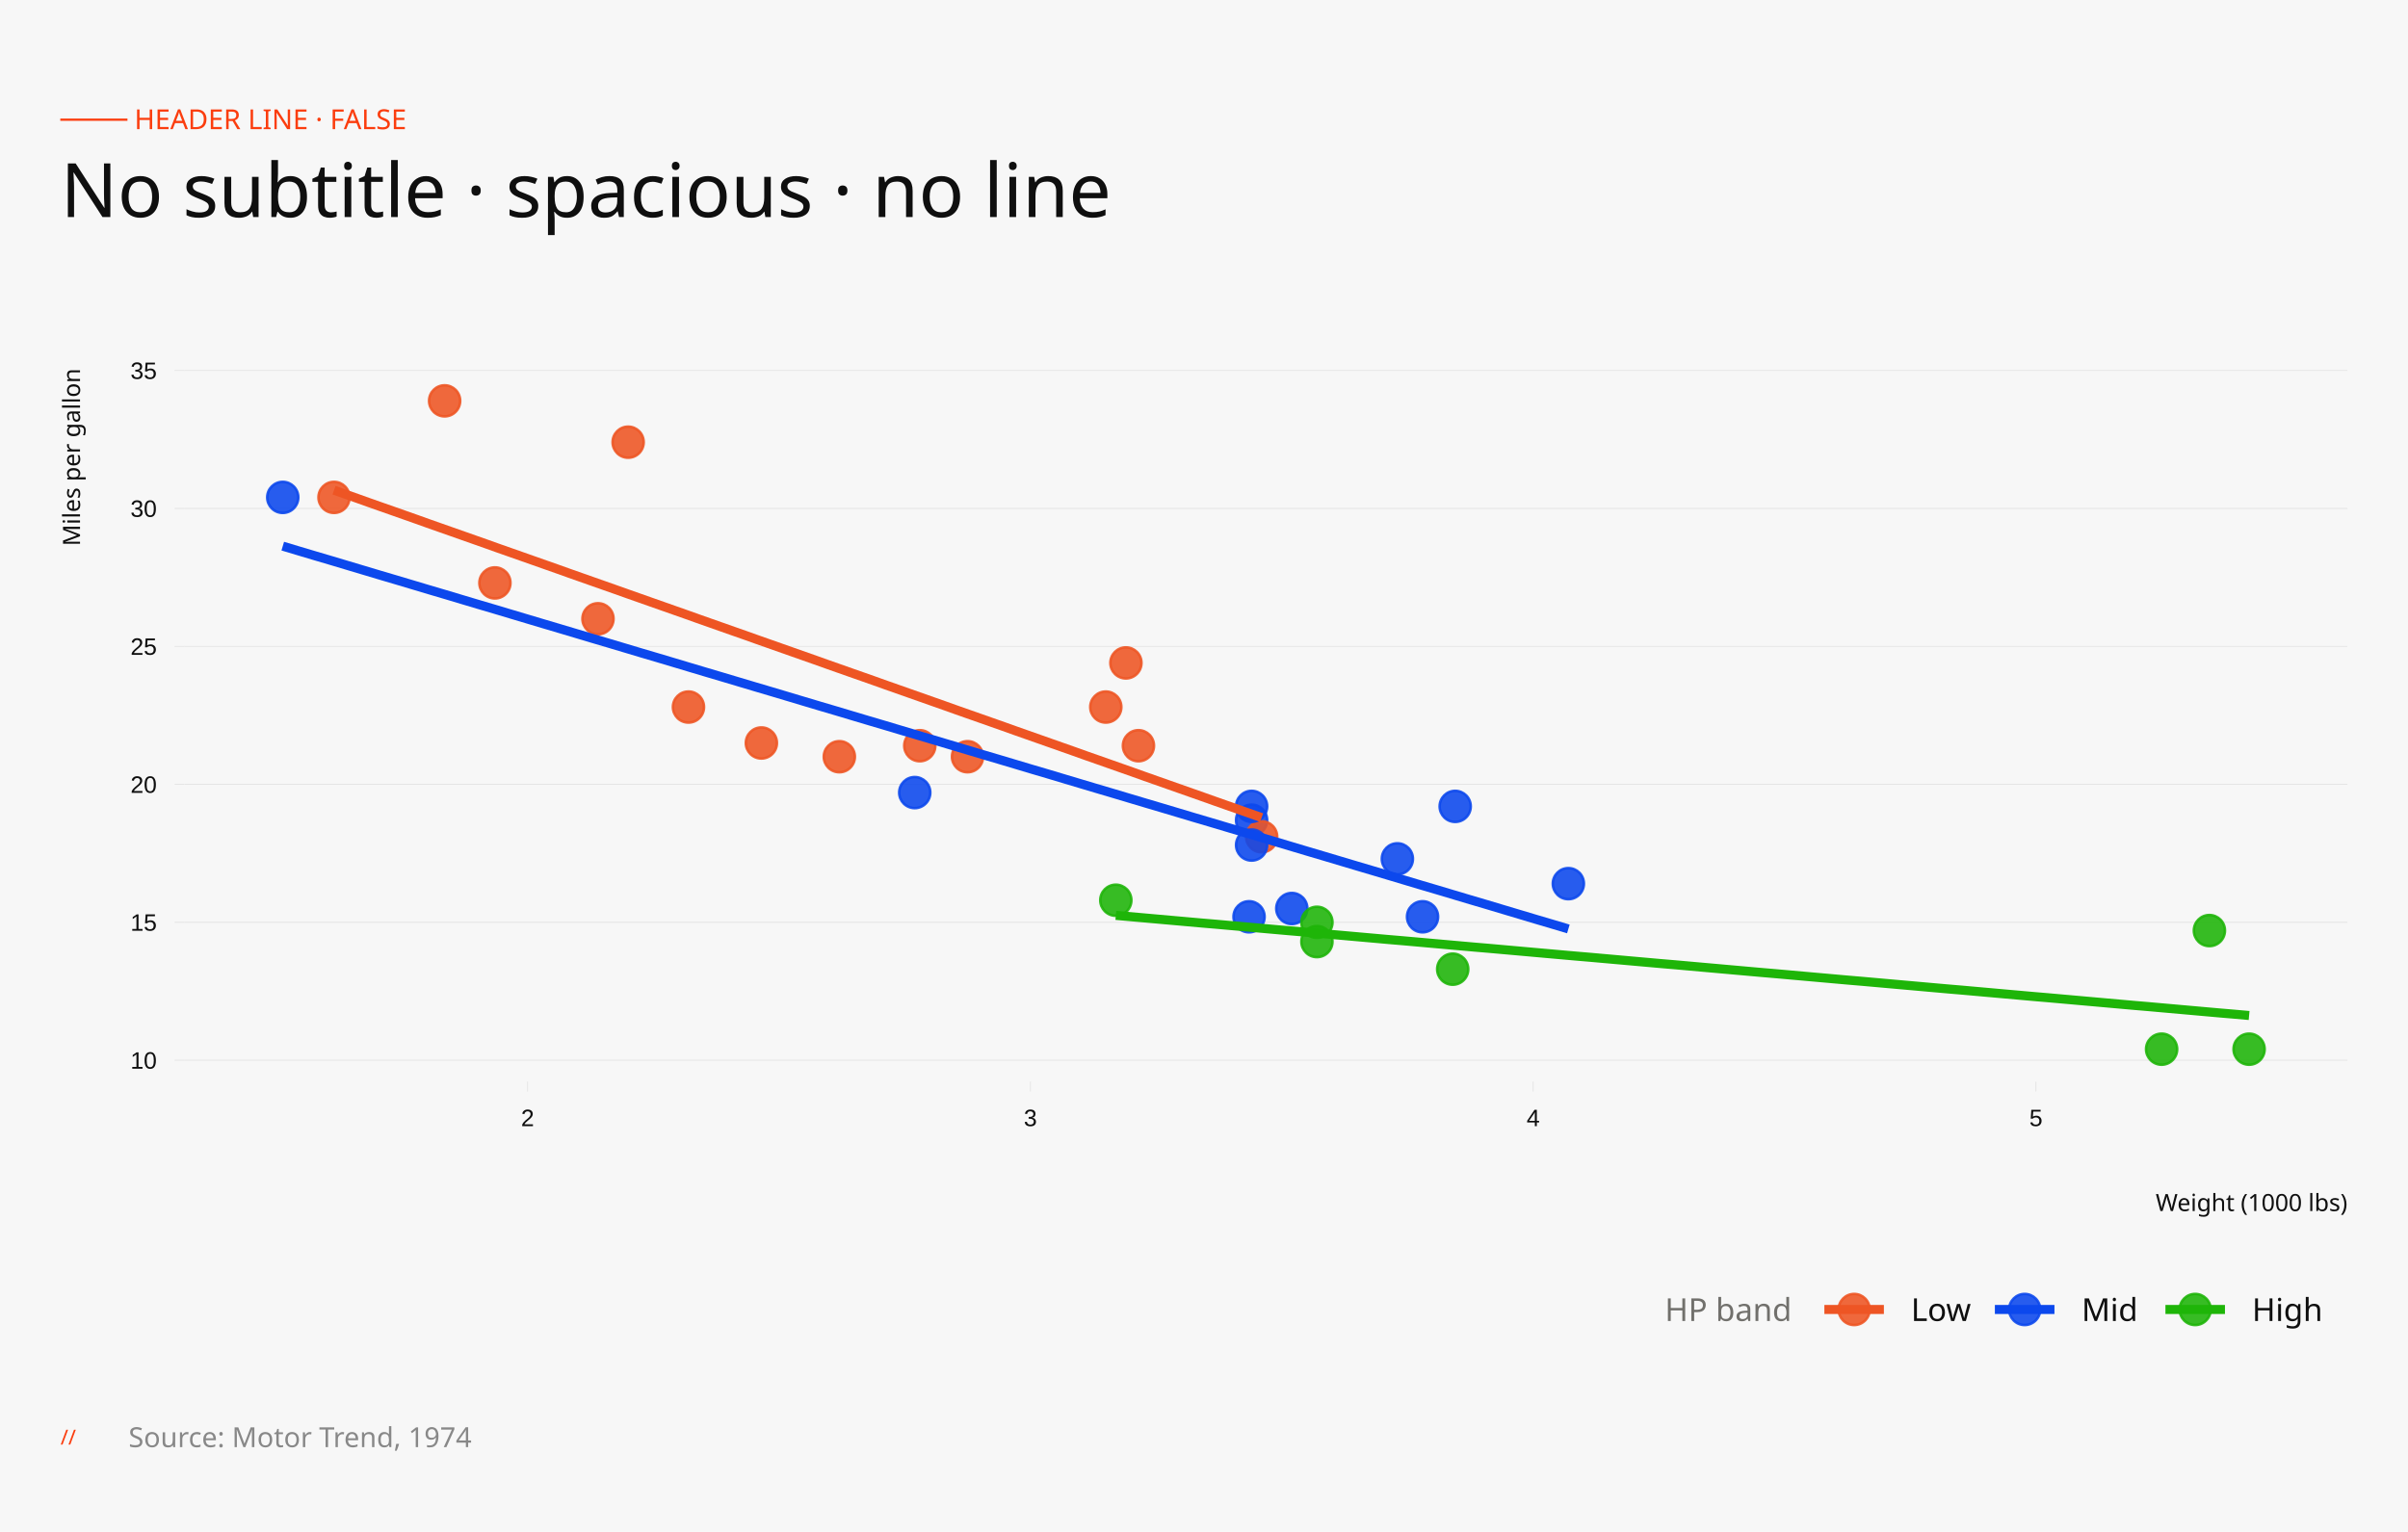
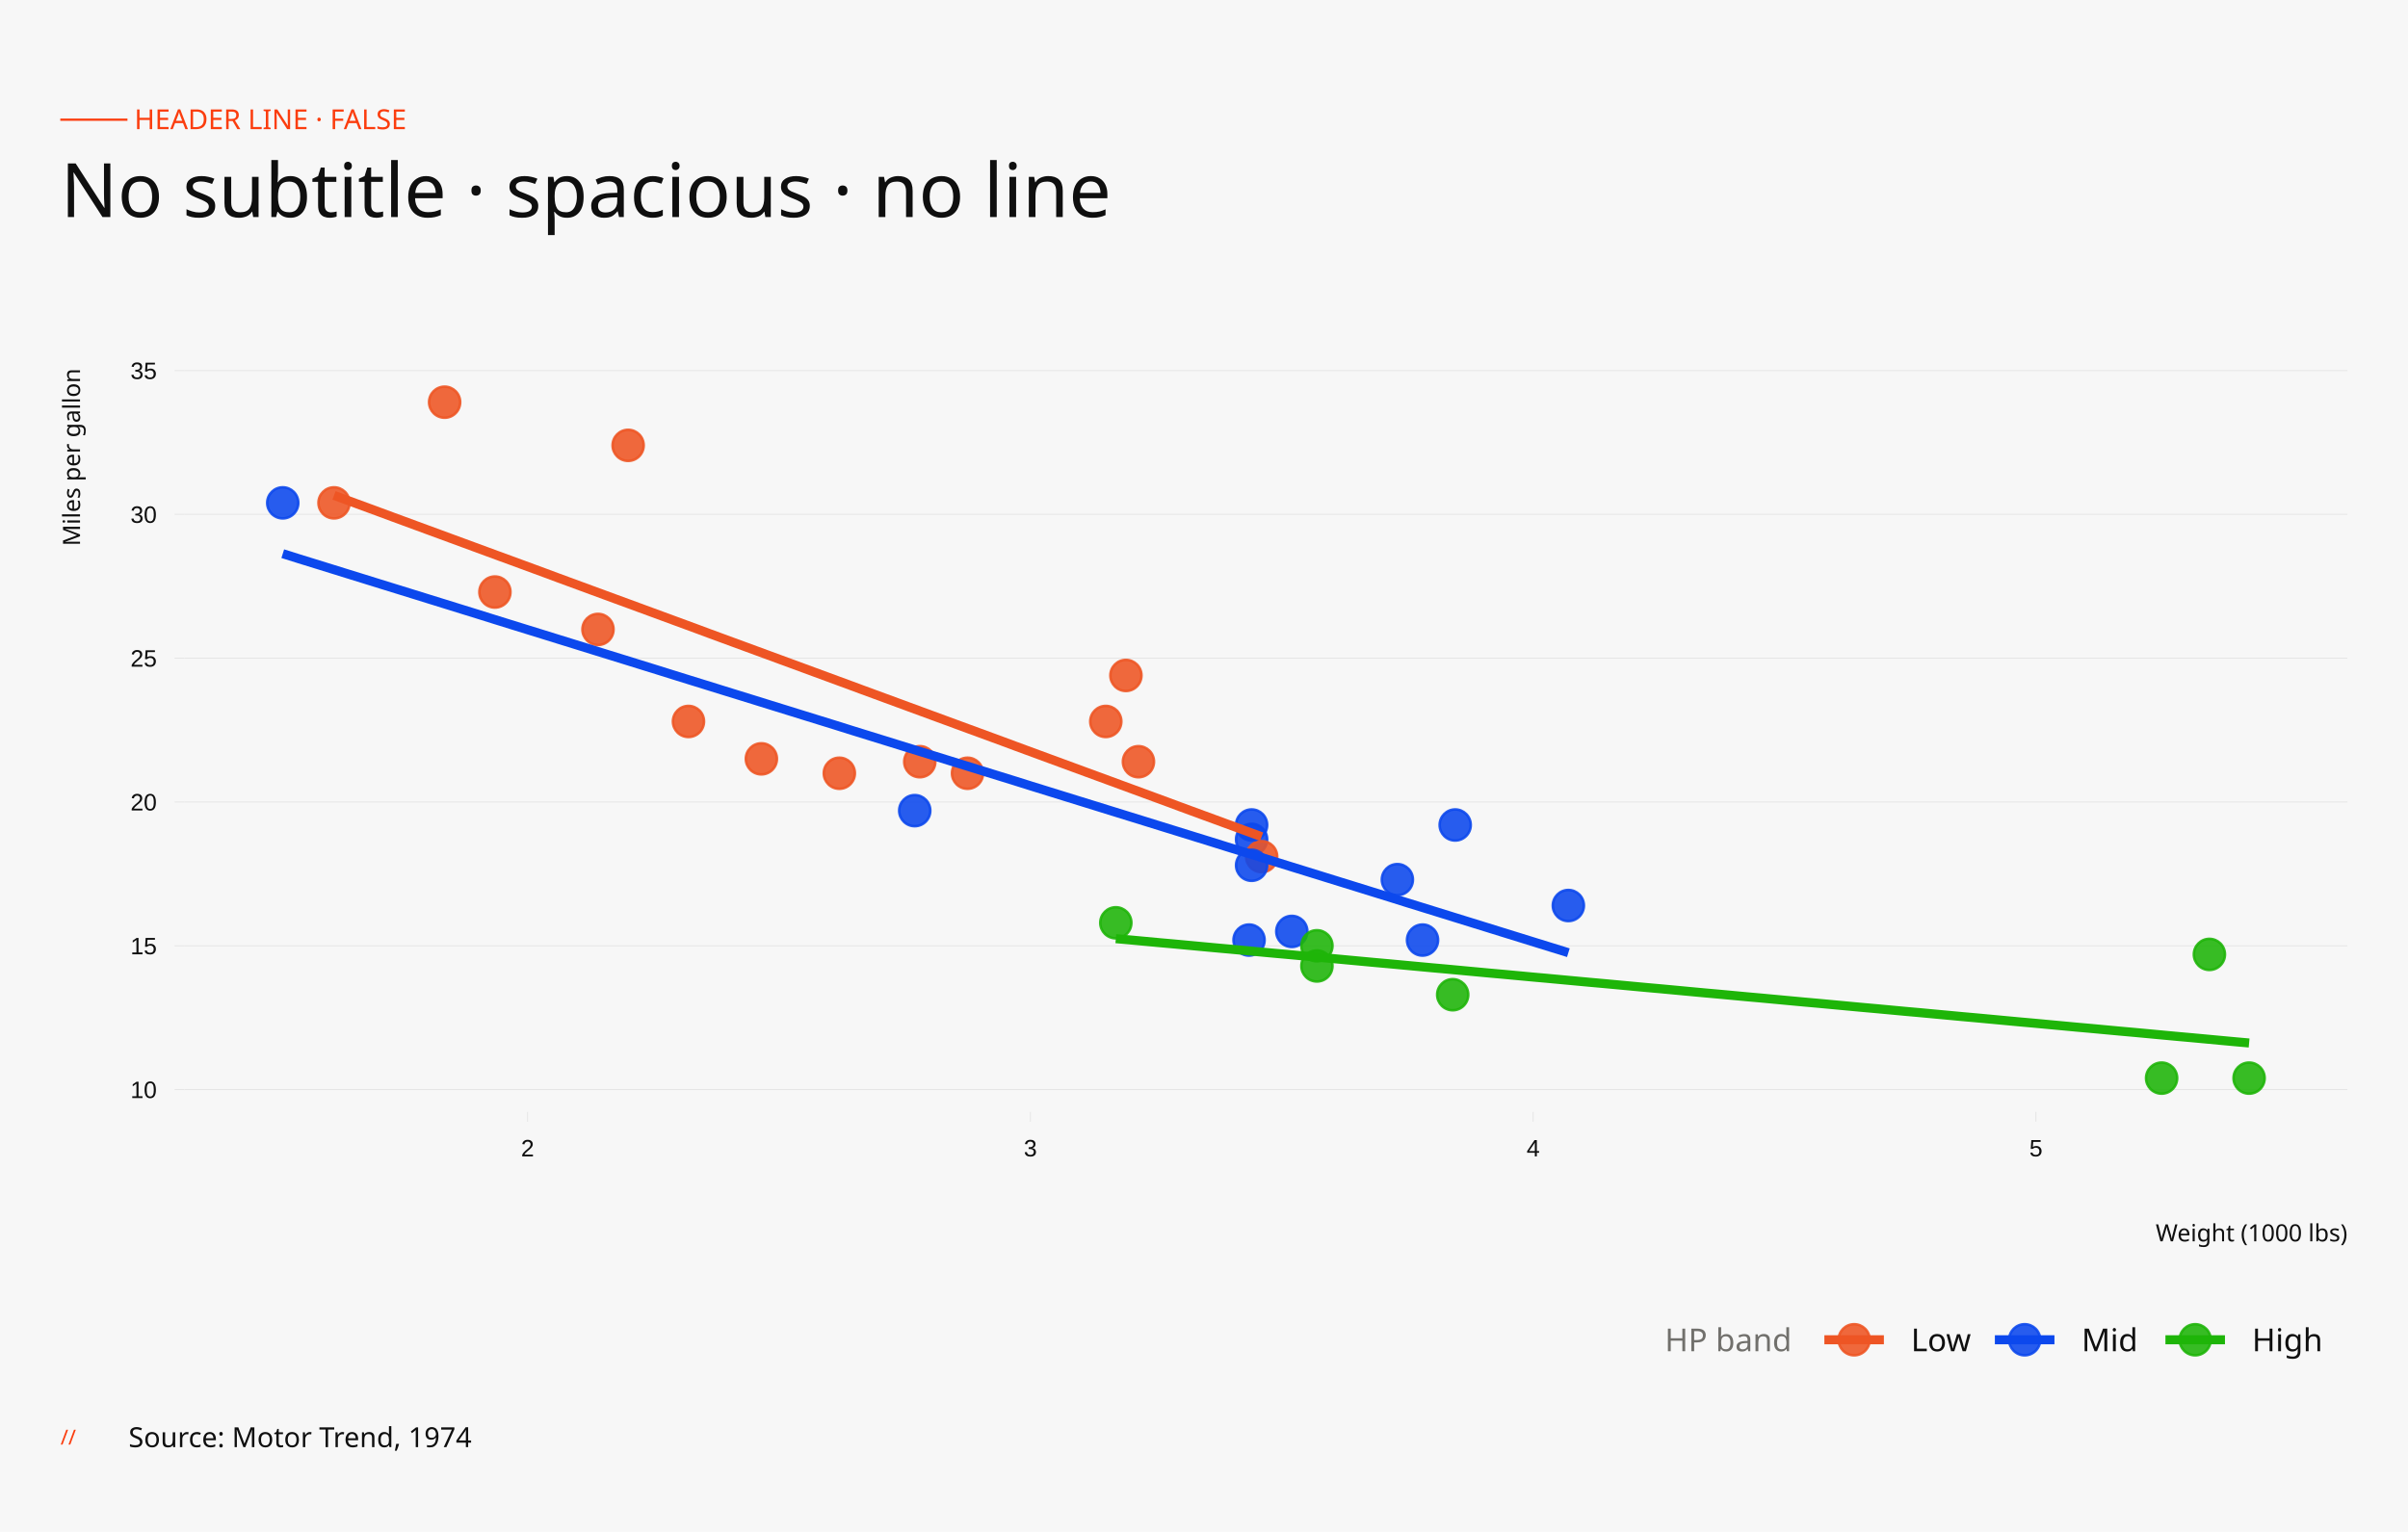
<svg xmlns="http://www.w3.org/2000/svg" width="396.00pt" height="252.00pt" viewBox="0 0 396.00 252.00">
  <g class="svglite">
    <defs>
      <style type="text/css">
    .svglite line, .svglite polyline, .svglite polygon, .svglite path, .svglite rect, .svglite circle {
      fill: none;
      stroke: #000000;
      stroke-linecap: round;
      stroke-linejoin: round;
      stroke-miterlimit: 10.00;
    }
    .svglite text {
      white-space: pre;
    }
    .svglite g.glyphgroup path {
      fill: inherit;
      stroke: none;
    }
  </style>
    </defs>
    <rect width="100%" height="100%" style="stroke: none; fill: none;" />
    <defs>
      <clipPath id="cpMC4wMHwzOTYuMDB8MC4wMHwyNTIuMDA=">
        <rect x="0.00" y="0.00" width="396.00" height="252.00" />
      </clipPath>
    </defs>
    <g clip-path="url(#cpMC4wMHwzOTYuMDB8MC4wMHwyNTIuMDA=)">
      <rect x="0.00" y="0.00" width="396.00" height="252.00" style="stroke-width: 0.63; stroke: none; fill: #F7F7F7;" />
    </g>
    <defs>
-       <clipPath id="cpMzAuMzN8Mzg2LjA0fDYwLjYwfDE3Ny45Mw==">
-         <rect x="30.33" y="60.60" width="355.71" height="117.32" />
+       <clipPath id="cpMzAuMzN8Mzg2LjA0fDYwLjYwfDE4Mi45MQ==">
+         <rect x="30.33" y="60.60" width="355.71" height="122.30" />
      </clipPath>
    </defs>
-     <g clip-path="url(#cpMzAuMzN8Mzg2LjA0fDYwLjYwfDE3Ny45Mw==)">
-       <rect x="30.33" y="60.60" width="355.71" height="117.32" style="stroke-width: 0.63; stroke: none; fill: #F7F7F7;" />
-       <polyline points="30.33,174.41 386.04,174.41 " style="stroke-width: 0.15; stroke: #E4E4E4; stroke-linecap: butt;" />
-       <polyline points="30.33,151.72 386.04,151.72 " style="stroke-width: 0.15; stroke: #E4E4E4; stroke-linecap: butt;" />
-       <polyline points="30.33,129.02 386.04,129.02 " style="stroke-width: 0.15; stroke: #E4E4E4; stroke-linecap: butt;" />
-       <polyline points="30.33,106.33 386.04,106.33 " style="stroke-width: 0.15; stroke: #E4E4E4; stroke-linecap: butt;" />
-       <polyline points="30.33,83.64 386.04,83.64 " style="stroke-width: 0.15; stroke: #E4E4E4; stroke-linecap: butt;" />
-       <polyline points="30.33,60.94 386.04,60.94 " style="stroke-width: 0.15; stroke: #E4E4E4; stroke-linecap: butt;" />
-       <circle cx="138.03" cy="124.48" r="2.56" style="stroke-width: 0.42; stroke: #EE5524; stroke-opacity: 0.88; fill: #EE5524; fill-opacity: 0.88;" />
-       <circle cx="159.11" cy="124.48" r="2.56" style="stroke-width: 0.42; stroke: #EE5524; stroke-opacity: 0.88; fill: #EE5524; fill-opacity: 0.88;" />
-       <circle cx="113.22" cy="116.31" r="2.56" style="stroke-width: 0.42; stroke: #EE5524; stroke-opacity: 0.88; fill: #EE5524; fill-opacity: 0.88;" />
-       <circle cx="187.22" cy="122.67" r="2.56" style="stroke-width: 0.42; stroke: #EE5524; stroke-opacity: 0.88; fill: #EE5524; fill-opacity: 0.88;" />
-       <circle cx="205.83" cy="134.92" r="2.56" style="stroke-width: 0.42; stroke: #0C48ED; stroke-opacity: 0.88; fill: #0C48ED; fill-opacity: 0.88;" />
-       <circle cx="207.48" cy="137.65" r="2.56" style="stroke-width: 0.42; stroke: #EE5524; stroke-opacity: 0.88; fill: #EE5524; fill-opacity: 0.88;" />
-       <circle cx="216.57" cy="154.89" r="2.56" style="stroke-width: 0.42; stroke: #1EB508; stroke-opacity: 0.88; fill: #1EB508; fill-opacity: 0.88;" />
-       <circle cx="185.16" cy="109.05" r="2.56" style="stroke-width: 0.42; stroke: #EE5524; stroke-opacity: 0.88; fill: #EE5524; fill-opacity: 0.88;" />
-       <circle cx="181.85" cy="116.31" r="2.56" style="stroke-width: 0.42; stroke: #EE5524; stroke-opacity: 0.88; fill: #EE5524; fill-opacity: 0.88;" />
-       <circle cx="205.83" cy="132.65" r="2.56" style="stroke-width: 0.42; stroke: #0C48ED; stroke-opacity: 0.88; fill: #0C48ED; fill-opacity: 0.88;" />
-       <circle cx="205.83" cy="139.01" r="2.56" style="stroke-width: 0.42; stroke: #0C48ED; stroke-opacity: 0.88; fill: #0C48ED; fill-opacity: 0.88;" />
-       <circle cx="257.92" cy="145.36" r="2.56" style="stroke-width: 0.42; stroke: #0C48ED; stroke-opacity: 0.88; fill: #0C48ED; fill-opacity: 0.88;" />
-       <circle cx="229.80" cy="141.28" r="2.56" style="stroke-width: 0.42; stroke: #0C48ED; stroke-opacity: 0.88; fill: #0C48ED; fill-opacity: 0.88;" />
-       <circle cx="233.94" cy="150.81" r="2.56" style="stroke-width: 0.42; stroke: #0C48ED; stroke-opacity: 0.88; fill: #0C48ED; fill-opacity: 0.88;" />
-       <circle cx="355.48" cy="172.59" r="2.56" style="stroke-width: 0.42; stroke: #1EB508; stroke-opacity: 0.88; fill: #1EB508; fill-opacity: 0.88;" />
-       <circle cx="369.87" cy="172.59" r="2.56" style="stroke-width: 0.42; stroke: #1EB508; stroke-opacity: 0.88; fill: #1EB508; fill-opacity: 0.88;" />
-       <circle cx="363.34" cy="153.08" r="2.56" style="stroke-width: 0.42; stroke: #1EB508; stroke-opacity: 0.88; fill: #1EB508; fill-opacity: 0.88;" />
-       <circle cx="103.30" cy="72.74" r="2.56" style="stroke-width: 0.42; stroke: #EE5524; stroke-opacity: 0.88; fill: #EE5524; fill-opacity: 0.88;" />
-       <circle cx="54.93" cy="81.82" r="2.56" style="stroke-width: 0.42; stroke: #EE5524; stroke-opacity: 0.88; fill: #EE5524; fill-opacity: 0.88;" />
-       <circle cx="73.12" cy="65.94" r="2.56" style="stroke-width: 0.42; stroke: #EE5524; stroke-opacity: 0.88; fill: #EE5524; fill-opacity: 0.88;" />
-       <circle cx="125.21" cy="122.22" r="2.56" style="stroke-width: 0.42; stroke: #EE5524; stroke-opacity: 0.88; fill: #EE5524; fill-opacity: 0.88;" />
-       <circle cx="212.44" cy="149.45" r="2.56" style="stroke-width: 0.42; stroke: #0C48ED; stroke-opacity: 0.88; fill: #0C48ED; fill-opacity: 0.88;" />
-       <circle cx="205.41" cy="150.81" r="2.56" style="stroke-width: 0.42; stroke: #0C48ED; stroke-opacity: 0.88; fill: #0C48ED; fill-opacity: 0.88;" />
-       <circle cx="238.90" cy="159.43" r="2.56" style="stroke-width: 0.42; stroke: #1EB508; stroke-opacity: 0.88; fill: #1EB508; fill-opacity: 0.88;" />
-       <circle cx="239.31" cy="132.65" r="2.56" style="stroke-width: 0.42; stroke: #0C48ED; stroke-opacity: 0.88; fill: #0C48ED; fill-opacity: 0.88;" />
-       <circle cx="81.39" cy="95.89" r="2.56" style="stroke-width: 0.42; stroke: #EE5524; stroke-opacity: 0.88; fill: #EE5524; fill-opacity: 0.88;" />
-       <circle cx="98.34" cy="101.79" r="2.56" style="stroke-width: 0.42; stroke: #EE5524; stroke-opacity: 0.88; fill: #EE5524; fill-opacity: 0.88;" />
-       <circle cx="46.50" cy="81.82" r="2.56" style="stroke-width: 0.42; stroke: #0C48ED; stroke-opacity: 0.88; fill: #0C48ED; fill-opacity: 0.88;" />
-       <circle cx="183.50" cy="148.09" r="2.56" style="stroke-width: 0.42; stroke: #1EB508; stroke-opacity: 0.88; fill: #1EB508; fill-opacity: 0.88;" />
-       <circle cx="150.43" cy="130.38" r="2.56" style="stroke-width: 0.42; stroke: #0C48ED; stroke-opacity: 0.88; fill: #0C48ED; fill-opacity: 0.88;" />
-       <circle cx="216.57" cy="151.72" r="2.56" style="stroke-width: 0.42; stroke: #1EB508; stroke-opacity: 0.88; fill: #1EB508; fill-opacity: 0.88;" />
-       <circle cx="151.26" cy="122.67" r="2.56" style="stroke-width: 0.42; stroke: #EE5524; stroke-opacity: 0.88; fill: #EE5524; fill-opacity: 0.88;" />
-       <polyline points="54.93,80.64 56.86,81.32 58.79,82.00 60.72,82.69 62.65,83.37 64.59,84.05 66.52,84.73 68.45,85.41 70.38,86.10 72.31,86.78 74.24,87.46 76.17,88.14 78.10,88.82 80.03,89.50 81.96,90.19 83.90,90.87 85.83,91.55 87.76,92.23 89.69,92.91 91.62,93.59 93.55,94.28 95.48,94.96 97.41,95.64 99.34,96.32 101.27,97.00 103.21,97.69 105.14,98.37 107.07,99.05 109.00,99.73 110.93,100.41 112.86,101.09 114.79,101.78 116.72,102.46 118.65,103.14 120.58,103.82 122.52,104.50 124.45,105.19 126.38,105.87 128.31,106.55 130.24,107.23 132.17,107.91 134.10,108.59 136.03,109.28 137.96,109.96 139.89,110.64 141.83,111.32 143.76,112.00 145.69,112.69 147.62,113.37 149.55,114.05 151.48,114.73 153.41,115.41 155.34,116.09 157.27,116.78 159.20,117.46 161.14,118.14 163.07,118.82 165.00,119.50 166.93,120.19 168.86,120.87 170.79,121.55 172.72,122.23 174.65,122.91 176.58,123.59 178.51,124.28 180.45,124.96 182.38,125.64 184.31,126.32 186.24,127.00 188.17,127.69 190.10,128.37 192.03,129.05 193.96,129.73 195.89,130.41 197.82,131.09 199.76,131.78 201.69,132.46 203.62,133.14 205.55,133.82 207.48,134.50 " style="stroke-width: 1.49; stroke: #EE5524; stroke-linecap: butt;" />
-       <polyline points="46.50,89.84 49.17,90.64 51.85,91.44 54.53,92.23 57.20,93.03 59.88,93.83 62.55,94.63 65.23,95.42 67.91,96.22 70.58,97.02 73.26,97.81 75.93,98.61 78.61,99.41 81.29,100.20 83.96,101.00 86.64,101.80 89.32,102.60 91.99,103.39 94.67,104.19 97.34,104.99 100.02,105.78 102.70,106.58 105.37,107.38 108.05,108.17 110.73,108.97 113.40,109.77 116.08,110.57 118.75,111.36 121.43,112.16 124.11,112.96 126.78,113.75 129.46,114.55 132.13,115.35 134.81,116.15 137.49,116.94 140.16,117.74 142.84,118.54 145.52,119.33 148.19,120.13 150.87,120.93 153.54,121.72 156.22,122.52 158.90,123.32 161.57,124.12 164.25,124.91 166.93,125.71 169.60,126.51 172.28,127.30 174.95,128.10 177.63,128.90 180.31,129.70 182.98,130.49 185.66,131.29 188.34,132.09 191.01,132.88 193.69,133.68 196.36,134.48 199.04,135.27 201.72,136.07 204.39,136.87 207.07,137.67 209.74,138.46 212.42,139.26 215.10,140.06 217.77,140.85 220.45,141.65 223.13,142.45 225.80,143.24 228.48,144.04 231.15,144.84 233.83,145.64 236.51,146.43 239.18,147.23 241.86,148.03 244.54,148.82 247.21,149.62 249.89,150.42 252.56,151.22 255.24,152.01 257.92,152.81 " style="stroke-width: 1.49; stroke: #0C48ED; stroke-linecap: butt;" />
-       <polyline points="183.50,150.58 185.86,150.79 188.22,151.00 190.58,151.21 192.94,151.42 195.30,151.63 197.66,151.84 200.02,152.04 202.37,152.25 204.73,152.46 207.09,152.67 209.45,152.88 211.81,153.09 214.17,153.29 216.53,153.50 218.89,153.71 221.25,153.92 223.61,154.13 225.97,154.34 228.32,154.55 230.68,154.75 233.04,154.96 235.40,155.17 237.76,155.38 240.12,155.59 242.48,155.80 244.84,156.00 247.20,156.21 249.56,156.42 251.91,156.63 254.27,156.84 256.63,157.05 258.99,157.26 261.35,157.46 263.71,157.67 266.07,157.88 268.43,158.09 270.79,158.30 273.15,158.51 275.51,158.71 277.86,158.92 280.22,159.13 282.58,159.34 284.94,159.55 287.30,159.76 289.66,159.97 292.02,160.17 294.38,160.38 296.74,160.59 299.10,160.80 301.46,161.01 303.81,161.22 306.17,161.42 308.53,161.63 310.89,161.84 313.25,162.05 315.61,162.26 317.97,162.47 320.33,162.68 322.69,162.88 325.05,163.09 327.41,163.30 329.76,163.51 332.12,163.72 334.48,163.93 336.84,164.13 339.20,164.34 341.56,164.55 343.92,164.76 346.28,164.97 348.64,165.18 351.00,165.39 353.36,165.59 355.71,165.80 358.07,166.01 360.43,166.22 362.79,166.43 365.15,166.64 367.51,166.84 369.87,167.05 " style="stroke-width: 1.49; stroke: #1EB508; stroke-linecap: butt;" />
+     <g clip-path="url(#cpMzAuMzN8Mzg2LjA0fDYwLjYwfDE4Mi45MQ==)">
+       <rect x="30.33" y="60.60" width="355.71" height="122.30" style="stroke-width: 0.63; stroke: none; fill: #F7F7F7;" />
+       <polyline points="30.33,179.24 386.04,179.24 " style="stroke-width: 0.15; stroke: #E4E4E4; stroke-linecap: butt;" />
+       <polyline points="30.33,155.58 386.04,155.58 " style="stroke-width: 0.15; stroke: #E4E4E4; stroke-linecap: butt;" />
+       <polyline points="30.33,131.93 386.04,131.93 " style="stroke-width: 0.15; stroke: #E4E4E4; stroke-linecap: butt;" />
+       <polyline points="30.33,108.27 386.04,108.27 " style="stroke-width: 0.15; stroke: #E4E4E4; stroke-linecap: butt;" />
+       <polyline points="30.33,84.61 386.04,84.61 " style="stroke-width: 0.15; stroke: #E4E4E4; stroke-linecap: butt;" />
+       <polyline points="30.33,60.96 386.04,60.96 " style="stroke-width: 0.15; stroke: #E4E4E4; stroke-linecap: butt;" />
+       <circle cx="138.03" cy="127.20" r="2.56" style="stroke-width: 0.42; stroke: #EE5524; stroke-opacity: 0.88; fill: #EE5524; fill-opacity: 0.88;" />
+       <circle cx="159.11" cy="127.20" r="2.56" style="stroke-width: 0.42; stroke: #EE5524; stroke-opacity: 0.88; fill: #EE5524; fill-opacity: 0.88;" />
+       <circle cx="113.22" cy="118.68" r="2.56" style="stroke-width: 0.42; stroke: #EE5524; stroke-opacity: 0.88; fill: #EE5524; fill-opacity: 0.88;" />
+       <circle cx="187.22" cy="125.30" r="2.56" style="stroke-width: 0.42; stroke: #EE5524; stroke-opacity: 0.88; fill: #EE5524; fill-opacity: 0.88;" />
+       <circle cx="205.83" cy="138.08" r="2.56" style="stroke-width: 0.42; stroke: #0C48ED; stroke-opacity: 0.88; fill: #0C48ED; fill-opacity: 0.88;" />
+       <circle cx="207.48" cy="140.92" r="2.56" style="stroke-width: 0.42; stroke: #EE5524; stroke-opacity: 0.88; fill: #EE5524; fill-opacity: 0.88;" />
+       <circle cx="216.57" cy="158.90" r="2.56" style="stroke-width: 0.42; stroke: #1EB508; stroke-opacity: 0.88; fill: #1EB508; fill-opacity: 0.88;" />
+       <circle cx="185.16" cy="111.11" r="2.56" style="stroke-width: 0.42; stroke: #EE5524; stroke-opacity: 0.88; fill: #EE5524; fill-opacity: 0.88;" />
+       <circle cx="181.85" cy="118.68" r="2.56" style="stroke-width: 0.42; stroke: #EE5524; stroke-opacity: 0.88; fill: #EE5524; fill-opacity: 0.88;" />
+       <circle cx="205.83" cy="135.71" r="2.56" style="stroke-width: 0.42; stroke: #0C48ED; stroke-opacity: 0.88; fill: #0C48ED; fill-opacity: 0.88;" />
+       <circle cx="205.83" cy="142.34" r="2.56" style="stroke-width: 0.42; stroke: #0C48ED; stroke-opacity: 0.88; fill: #0C48ED; fill-opacity: 0.88;" />
+       <circle cx="257.92" cy="148.96" r="2.56" style="stroke-width: 0.42; stroke: #0C48ED; stroke-opacity: 0.88; fill: #0C48ED; fill-opacity: 0.88;" />
+       <circle cx="229.80" cy="144.70" r="2.56" style="stroke-width: 0.42; stroke: #0C48ED; stroke-opacity: 0.88; fill: #0C48ED; fill-opacity: 0.88;" />
+       <circle cx="233.94" cy="154.64" r="2.56" style="stroke-width: 0.42; stroke: #0C48ED; stroke-opacity: 0.88; fill: #0C48ED; fill-opacity: 0.88;" />
+       <circle cx="355.48" cy="177.35" r="2.56" style="stroke-width: 0.42; stroke: #1EB508; stroke-opacity: 0.88; fill: #1EB508; fill-opacity: 0.88;" />
+       <circle cx="369.87" cy="177.35" r="2.56" style="stroke-width: 0.42; stroke: #1EB508; stroke-opacity: 0.88; fill: #1EB508; fill-opacity: 0.88;" />
+       <circle cx="363.34" cy="157.00" r="2.56" style="stroke-width: 0.42; stroke: #1EB508; stroke-opacity: 0.88; fill: #1EB508; fill-opacity: 0.88;" />
+       <circle cx="103.30" cy="73.26" r="2.56" style="stroke-width: 0.42; stroke: #EE5524; stroke-opacity: 0.88; fill: #EE5524; fill-opacity: 0.88;" />
+       <circle cx="54.93" cy="82.72" r="2.56" style="stroke-width: 0.42; stroke: #EE5524; stroke-opacity: 0.88; fill: #EE5524; fill-opacity: 0.88;" />
+       <circle cx="73.12" cy="66.16" r="2.56" style="stroke-width: 0.42; stroke: #EE5524; stroke-opacity: 0.88; fill: #EE5524; fill-opacity: 0.88;" />
+       <circle cx="125.21" cy="124.83" r="2.56" style="stroke-width: 0.42; stroke: #EE5524; stroke-opacity: 0.88; fill: #EE5524; fill-opacity: 0.88;" />
+       <circle cx="212.44" cy="153.22" r="2.56" style="stroke-width: 0.42; stroke: #0C48ED; stroke-opacity: 0.88; fill: #0C48ED; fill-opacity: 0.88;" />
+       <circle cx="205.41" cy="154.64" r="2.56" style="stroke-width: 0.42; stroke: #0C48ED; stroke-opacity: 0.88; fill: #0C48ED; fill-opacity: 0.88;" />
+       <circle cx="238.90" cy="163.63" r="2.56" style="stroke-width: 0.42; stroke: #1EB508; stroke-opacity: 0.88; fill: #1EB508; fill-opacity: 0.88;" />
+       <circle cx="239.31" cy="135.71" r="2.56" style="stroke-width: 0.42; stroke: #0C48ED; stroke-opacity: 0.88; fill: #0C48ED; fill-opacity: 0.88;" />
+       <circle cx="81.39" cy="97.39" r="2.56" style="stroke-width: 0.42; stroke: #EE5524; stroke-opacity: 0.88; fill: #EE5524; fill-opacity: 0.88;" />
+       <circle cx="98.34" cy="103.54" r="2.56" style="stroke-width: 0.42; stroke: #EE5524; stroke-opacity: 0.88; fill: #EE5524; fill-opacity: 0.88;" />
+       <circle cx="46.50" cy="82.72" r="2.56" style="stroke-width: 0.42; stroke: #0C48ED; stroke-opacity: 0.88; fill: #0C48ED; fill-opacity: 0.88;" />
+       <circle cx="183.50" cy="151.80" r="2.56" style="stroke-width: 0.42; stroke: #1EB508; stroke-opacity: 0.88; fill: #1EB508; fill-opacity: 0.88;" />
+       <circle cx="150.43" cy="133.35" r="2.56" style="stroke-width: 0.42; stroke: #0C48ED; stroke-opacity: 0.88; fill: #0C48ED; fill-opacity: 0.88;" />
+       <circle cx="216.57" cy="155.58" r="2.56" style="stroke-width: 0.42; stroke: #1EB508; stroke-opacity: 0.88; fill: #1EB508; fill-opacity: 0.88;" />
+       <circle cx="151.26" cy="125.30" r="2.56" style="stroke-width: 0.42; stroke: #EE5524; stroke-opacity: 0.88; fill: #EE5524; fill-opacity: 0.88;" />
+       <polyline points="54.93,81.49 56.86,82.20 58.79,82.91 60.72,83.62 62.65,84.33 64.59,85.05 66.52,85.76 68.45,86.47 70.38,87.18 72.31,87.89 74.24,88.60 76.17,89.31 78.10,90.02 80.03,90.73 81.96,91.44 83.90,92.15 85.83,92.86 87.76,93.57 89.69,94.28 91.62,95.00 93.55,95.71 95.48,96.42 97.41,97.13 99.34,97.84 101.27,98.55 103.21,99.26 105.14,99.97 107.07,100.68 109.00,101.39 110.93,102.10 112.86,102.81 114.79,103.52 116.72,104.24 118.65,104.95 120.58,105.66 122.52,106.37 124.45,107.08 126.38,107.79 128.31,108.50 130.24,109.21 132.17,109.92 134.10,110.63 136.03,111.34 137.96,112.05 139.89,112.76 141.83,113.48 143.76,114.19 145.69,114.90 147.62,115.61 149.55,116.32 151.48,117.03 153.41,117.74 155.34,118.45 157.27,119.16 159.20,119.87 161.14,120.58 163.07,121.29 165.00,122.00 166.93,122.72 168.86,123.43 170.79,124.14 172.72,124.85 174.65,125.56 176.58,126.27 178.51,126.98 180.45,127.69 182.38,128.40 184.31,129.11 186.24,129.82 188.17,130.53 190.10,131.24 192.03,131.95 193.96,132.67 195.89,133.38 197.82,134.09 199.76,134.80 201.69,135.51 203.62,136.22 205.55,136.93 207.48,137.64 " style="stroke-width: 1.49; stroke: #EE5524; stroke-linecap: butt;" />
+       <polyline points="46.50,91.08 49.17,91.92 51.85,92.75 54.53,93.58 57.20,94.41 59.88,95.24 62.55,96.07 65.23,96.90 67.91,97.73 70.58,98.56 73.26,99.39 75.93,100.22 78.61,101.05 81.29,101.89 83.96,102.72 86.64,103.55 89.32,104.38 91.99,105.21 94.67,106.04 97.34,106.87 100.02,107.70 102.70,108.53 105.37,109.36 108.05,110.19 110.73,111.03 113.40,111.86 116.08,112.69 118.75,113.52 121.43,114.35 124.11,115.18 126.78,116.01 129.46,116.84 132.13,117.67 134.81,118.50 137.49,119.33 140.16,120.17 142.84,121.00 145.52,121.83 148.19,122.66 150.87,123.49 153.54,124.32 156.22,125.15 158.90,125.98 161.57,126.81 164.25,127.64 166.93,128.47 169.60,129.31 172.28,130.14 174.95,130.97 177.63,131.80 180.31,132.63 182.98,133.46 185.66,134.29 188.34,135.12 191.01,135.95 193.69,136.78 196.36,137.61 199.04,138.44 201.72,139.28 204.39,140.11 207.07,140.94 209.74,141.77 212.42,142.60 215.10,143.43 217.77,144.26 220.45,145.09 223.13,145.92 225.80,146.75 228.48,147.58 231.15,148.42 233.83,149.25 236.51,150.08 239.18,150.91 241.86,151.74 244.54,152.57 247.21,153.40 249.89,154.23 252.56,155.06 255.24,155.89 257.92,156.72 " style="stroke-width: 1.49; stroke: #0C48ED; stroke-linecap: butt;" />
+       <polyline points="183.50,154.41 185.86,154.62 188.22,154.84 190.58,155.06 192.94,155.27 195.30,155.49 197.66,155.71 200.02,155.93 202.37,156.14 204.73,156.36 207.09,156.58 209.45,156.80 211.81,157.01 214.17,157.23 216.53,157.45 218.89,157.66 221.25,157.88 223.61,158.10 225.97,158.32 228.32,158.53 230.68,158.75 233.04,158.97 235.40,159.19 237.76,159.40 240.12,159.62 242.48,159.84 244.84,160.06 247.20,160.27 249.56,160.49 251.91,160.71 254.27,160.92 256.63,161.14 258.99,161.36 261.35,161.58 263.71,161.79 266.07,162.01 268.43,162.23 270.79,162.45 273.15,162.66 275.51,162.88 277.86,163.10 280.22,163.32 282.58,163.53 284.94,163.75 287.30,163.97 289.66,164.18 292.02,164.40 294.38,164.62 296.74,164.84 299.10,165.05 301.46,165.27 303.81,165.49 306.17,165.71 308.53,165.92 310.89,166.14 313.25,166.36 315.61,166.57 317.97,166.79 320.33,167.01 322.69,167.23 325.05,167.44 327.41,167.66 329.76,167.88 332.12,168.10 334.48,168.31 336.84,168.53 339.20,168.75 341.56,168.97 343.92,169.18 346.28,169.40 348.64,169.62 351.00,169.83 353.36,170.05 355.71,170.27 358.07,170.49 360.43,170.70 362.79,170.92 365.15,171.14 367.51,171.36 369.87,171.57 " style="stroke-width: 1.49; stroke: #1EB508; stroke-linecap: butt;" />
    </g>
    <g clip-path="url(#cpMC4wMHwzOTYuMDB8MC4wMHwyNTIuMDA=)">
-       <text x="25.79" y="175.80" text-anchor="end" style="font-size: 3.90px;fill: #0F0F0F; font-family: &quot;Arial&quot;;" textLength="4.31px" lengthAdjust="spacingAndGlyphs">10</text>
-       <text x="25.79" y="153.11" text-anchor="end" style="font-size: 3.90px;fill: #0F0F0F; font-family: &quot;Arial&quot;;" textLength="4.31px" lengthAdjust="spacingAndGlyphs">15</text>
-       <text x="25.79" y="130.42" text-anchor="end" style="font-size: 3.90px;fill: #0F0F0F; font-family: &quot;Arial&quot;;" textLength="4.31px" lengthAdjust="spacingAndGlyphs">20</text>
-       <text x="25.79" y="107.72" text-anchor="end" style="font-size: 3.90px;fill: #0F0F0F; font-family: &quot;Arial&quot;;" textLength="4.31px" lengthAdjust="spacingAndGlyphs">25</text>
-       <text x="25.79" y="85.03" text-anchor="end" style="font-size: 3.90px;fill: #0F0F0F; font-family: &quot;Arial&quot;;" textLength="4.31px" lengthAdjust="spacingAndGlyphs">30</text>
-       <text x="25.79" y="62.34" text-anchor="end" style="font-size: 3.90px;fill: #0F0F0F; font-family: &quot;Arial&quot;;" textLength="4.31px" lengthAdjust="spacingAndGlyphs">35</text>
-       <polyline points="28.71,174.41 30.33,174.41 " style="stroke-width: 0.15; stroke: #E4E4E4; stroke-linecap: butt;" />
-       <polyline points="28.71,151.72 30.33,151.72 " style="stroke-width: 0.15; stroke: #E4E4E4; stroke-linecap: butt;" />
-       <polyline points="28.71,129.02 30.33,129.02 " style="stroke-width: 0.15; stroke: #E4E4E4; stroke-linecap: butt;" />
-       <polyline points="28.71,106.33 30.33,106.33 " style="stroke-width: 0.15; stroke: #E4E4E4; stroke-linecap: butt;" />
-       <polyline points="28.71,83.64 30.33,83.64 " style="stroke-width: 0.15; stroke: #E4E4E4; stroke-linecap: butt;" />
-       <polyline points="28.71,60.94 30.33,60.94 " style="stroke-width: 0.15; stroke: #E4E4E4; stroke-linecap: butt;" />
-       <polyline points="86.76,179.55 86.76,177.93 " style="stroke-width: 0.15; stroke: #E4E4E4; stroke-linecap: butt;" />
-       <polyline points="169.45,179.55 169.45,177.93 " style="stroke-width: 0.15; stroke: #E4E4E4; stroke-linecap: butt;" />
-       <polyline points="252.13,179.55 252.13,177.93 " style="stroke-width: 0.15; stroke: #E4E4E4; stroke-linecap: butt;" />
-       <polyline points="334.81,179.55 334.81,177.93 " style="stroke-width: 0.15; stroke: #E4E4E4; stroke-linecap: butt;" />
-       <text x="86.76" y="185.25" text-anchor="middle" style="font-size: 3.90px;fill: #0F0F0F; font-family: &quot;Arial&quot;;" textLength="2.16px" lengthAdjust="spacingAndGlyphs">2</text>
-       <text x="169.45" y="185.25" text-anchor="middle" style="font-size: 3.90px;fill: #0F0F0F; font-family: &quot;Arial&quot;;" textLength="2.16px" lengthAdjust="spacingAndGlyphs">3</text>
-       <text x="252.13" y="185.25" text-anchor="middle" style="font-size: 3.90px;fill: #0F0F0F; font-family: &quot;Arial&quot;;" textLength="2.16px" lengthAdjust="spacingAndGlyphs">4</text>
-       <text x="334.81" y="185.25" text-anchor="middle" style="font-size: 3.90px;fill: #0F0F0F; font-family: &quot;Arial&quot;;" textLength="2.16px" lengthAdjust="spacingAndGlyphs">5</text>
-       <text x="386.04" y="199.22" text-anchor="end" style="font-size: 3.90px; font-weight: 100;fill: #0F0F0F; font-family: &quot;JetBrains Mono&quot;;" textLength="39.58px" lengthAdjust="spacingAndGlyphs">Weight (1000 lbs)</text>
+       <text x="25.79" y="180.63" text-anchor="end" style="font-size: 3.90px;fill: #0F0F0F; font-family: &quot;Arial&quot;;" textLength="4.31px" lengthAdjust="spacingAndGlyphs">10</text>
+       <text x="25.79" y="156.98" text-anchor="end" style="font-size: 3.90px;fill: #0F0F0F; font-family: &quot;Arial&quot;;" textLength="4.31px" lengthAdjust="spacingAndGlyphs">15</text>
+       <text x="25.79" y="133.32" text-anchor="end" style="font-size: 3.90px;fill: #0F0F0F; font-family: &quot;Arial&quot;;" textLength="4.31px" lengthAdjust="spacingAndGlyphs">20</text>
+       <text x="25.79" y="109.66" text-anchor="end" style="font-size: 3.90px;fill: #0F0F0F; font-family: &quot;Arial&quot;;" textLength="4.31px" lengthAdjust="spacingAndGlyphs">25</text>
+       <text x="25.79" y="86.01" text-anchor="end" style="font-size: 3.90px;fill: #0F0F0F; font-family: &quot;Arial&quot;;" textLength="4.31px" lengthAdjust="spacingAndGlyphs">30</text>
+       <text x="25.79" y="62.35" text-anchor="end" style="font-size: 3.90px;fill: #0F0F0F; font-family: &quot;Arial&quot;;" textLength="4.31px" lengthAdjust="spacingAndGlyphs">35</text>
+       <polyline points="28.71,179.24 30.33,179.24 " style="stroke-width: 0.15; stroke: #E4E4E4; stroke-linecap: butt;" />
+       <polyline points="28.71,155.58 30.33,155.58 " style="stroke-width: 0.15; stroke: #E4E4E4; stroke-linecap: butt;" />
+       <polyline points="28.71,131.93 30.33,131.93 " style="stroke-width: 0.15; stroke: #E4E4E4; stroke-linecap: butt;" />
+       <polyline points="28.71,108.27 30.33,108.27 " style="stroke-width: 0.15; stroke: #E4E4E4; stroke-linecap: butt;" />
+       <polyline points="28.71,84.61 30.33,84.61 " style="stroke-width: 0.15; stroke: #E4E4E4; stroke-linecap: butt;" />
+       <polyline points="28.71,60.96 30.33,60.96 " style="stroke-width: 0.15; stroke: #E4E4E4; stroke-linecap: butt;" />
+       <polyline points="86.76,184.53 86.76,182.91 " style="stroke-width: 0.15; stroke: #E4E4E4; stroke-linecap: butt;" />
+       <polyline points="169.45,184.53 169.45,182.91 " style="stroke-width: 0.15; stroke: #E4E4E4; stroke-linecap: butt;" />
+       <polyline points="252.13,184.53 252.13,182.91 " style="stroke-width: 0.15; stroke: #E4E4E4; stroke-linecap: butt;" />
+       <polyline points="334.81,184.53 334.81,182.91 " style="stroke-width: 0.15; stroke: #E4E4E4; stroke-linecap: butt;" />
+       <text x="86.76" y="190.23" text-anchor="middle" style="font-size: 3.90px;fill: #0F0F0F; font-family: &quot;Arial&quot;;" textLength="2.16px" lengthAdjust="spacingAndGlyphs">2</text>
+       <text x="169.45" y="190.23" text-anchor="middle" style="font-size: 3.90px;fill: #0F0F0F; font-family: &quot;Arial&quot;;" textLength="2.16px" lengthAdjust="spacingAndGlyphs">3</text>
+       <text x="252.13" y="190.23" text-anchor="middle" style="font-size: 3.90px;fill: #0F0F0F; font-family: &quot;Arial&quot;;" textLength="2.16px" lengthAdjust="spacingAndGlyphs">4</text>
+       <text x="334.81" y="190.23" text-anchor="middle" style="font-size: 3.90px;fill: #0F0F0F; font-family: &quot;Arial&quot;;" textLength="2.16px" lengthAdjust="spacingAndGlyphs">5</text>
+       <text x="386.04" y="204.20" text-anchor="end" style="font-size: 3.90px; font-weight: 100;fill: #0F0F0F; font-family: &quot;JetBrains Mono&quot;;" textLength="39.58px" lengthAdjust="spacingAndGlyphs">Weight (1000 lbs)</text>
      <text transform="translate(13.16,60.60) rotate(-90)" text-anchor="end" style="font-size: 3.90px; font-weight: 100;fill: #0F0F0F; font-family: &quot;JetBrains Mono&quot;;" textLength="37.25px" lengthAdjust="spacingAndGlyphs">Miles per gallon</text>
-       <rect x="270.56" y="206.05" width="115.48" height="18.72" style="stroke-width: 0.75; stroke: none;" />
-       <rect x="270.56" y="206.05" width="115.48" height="18.72" style="stroke-width: 0.63; stroke: none; fill: #F7F7F7;" />
-       <text x="273.79" y="217.30" style="font-size: 5.20px;fill: #71706C; font-family: &quot;JetBrains Mono&quot;;" textLength="21.77px" lengthAdjust="spacingAndGlyphs">HP band</text>
-       <rect x="298.80" y="209.29" width="12.24" height="12.24" style="stroke-width: 0.63; stroke: none; fill: #F7F7F7;" />
-       <circle cx="304.92" cy="215.41" r="2.56" style="stroke-width: 0.42; stroke: #EE5524; stroke-opacity: 0.88; fill: #EE5524; fill-opacity: 0.88;" />
-       <line x1="300.02" y1="215.41" x2="309.81" y2="215.41" style="stroke-width: 1.49; stroke: #EE5524; stroke-linecap: butt;" />
-       <rect x="326.84" y="209.29" width="12.24" height="12.24" style="stroke-width: 0.63; stroke: none; fill: #F7F7F7;" />
-       <circle cx="332.96" cy="215.41" r="2.56" style="stroke-width: 0.42; stroke: #0C48ED; stroke-opacity: 0.88; fill: #0C48ED; fill-opacity: 0.88;" />
-       <line x1="328.06" y1="215.41" x2="337.86" y2="215.41" style="stroke-width: 1.49; stroke: #0C48ED; stroke-linecap: butt;" />
-       <rect x="354.88" y="209.29" width="12.24" height="12.24" style="stroke-width: 0.63; stroke: none; fill: #F7F7F7;" />
-       <circle cx="361.00" cy="215.41" r="2.56" style="stroke-width: 0.42; stroke: #1EB508; stroke-opacity: 0.88; fill: #1EB508; fill-opacity: 0.88;" />
-       <line x1="356.11" y1="215.41" x2="365.90" y2="215.41" style="stroke-width: 1.49; stroke: #1EB508; stroke-linecap: butt;" />
-       <text x="314.27" y="217.30" style="font-size: 5.20px;fill: #0F0F0F; font-family: &quot;JetBrains Mono&quot;;" textLength="9.33px" lengthAdjust="spacingAndGlyphs">Low</text>
-       <text x="342.32" y="217.30" style="font-size: 5.20px;fill: #0F0F0F; font-family: &quot;JetBrains Mono&quot;;" textLength="9.33px" lengthAdjust="spacingAndGlyphs">Mid</text>
-       <text x="370.36" y="217.30" style="font-size: 5.20px;fill: #0F0F0F; font-family: &quot;JetBrains Mono&quot;;" textLength="12.44px" lengthAdjust="spacingAndGlyphs">High</text>
+       <rect x="270.56" y="211.03" width="115.48" height="18.72" style="stroke-width: 0.75; stroke: none;" />
+       <rect x="270.56" y="211.03" width="115.48" height="18.72" style="stroke-width: 0.63; stroke: none; fill: #F7F7F7;" />
+       <text x="273.79" y="222.28" style="font-size: 5.20px;fill: #71706C; font-family: &quot;JetBrains Mono&quot;;" textLength="21.77px" lengthAdjust="spacingAndGlyphs">HP band</text>
+       <rect x="298.80" y="214.27" width="12.24" height="12.24" style="stroke-width: 0.63; stroke: none; fill: #F7F7F7;" />
+       <circle cx="304.92" cy="220.39" r="2.56" style="stroke-width: 0.42; stroke: #EE5524; stroke-opacity: 0.88; fill: #EE5524; fill-opacity: 0.88;" />
+       <line x1="300.02" y1="220.39" x2="309.81" y2="220.39" style="stroke-width: 1.49; stroke: #EE5524; stroke-linecap: butt;" />
+       <rect x="326.84" y="214.27" width="12.24" height="12.24" style="stroke-width: 0.63; stroke: none; fill: #F7F7F7;" />
+       <circle cx="332.96" cy="220.39" r="2.56" style="stroke-width: 0.42; stroke: #0C48ED; stroke-opacity: 0.88; fill: #0C48ED; fill-opacity: 0.88;" />
+       <line x1="328.06" y1="220.39" x2="337.86" y2="220.39" style="stroke-width: 1.49; stroke: #0C48ED; stroke-linecap: butt;" />
+       <rect x="354.88" y="214.27" width="12.24" height="12.24" style="stroke-width: 0.63; stroke: none; fill: #F7F7F7;" />
+       <circle cx="361.00" cy="220.39" r="2.56" style="stroke-width: 0.42; stroke: #1EB508; stroke-opacity: 0.88; fill: #1EB508; fill-opacity: 0.88;" />
+       <line x1="356.11" y1="220.39" x2="365.90" y2="220.39" style="stroke-width: 1.49; stroke: #1EB508; stroke-linecap: butt;" />
+       <text x="314.27" y="222.28" style="font-size: 5.20px;fill: #0F0F0F; font-family: &quot;JetBrains Mono&quot;;" textLength="9.33px" lengthAdjust="spacingAndGlyphs">Low</text>
+       <text x="342.32" y="222.28" style="font-size: 5.20px;fill: #0F0F0F; font-family: &quot;JetBrains Mono&quot;;" textLength="9.33px" lengthAdjust="spacingAndGlyphs">Mid</text>
+       <text x="370.36" y="222.28" style="font-size: 5.20px;fill: #0F0F0F; font-family: &quot;JetBrains Mono&quot;;" textLength="12.44px" lengthAdjust="spacingAndGlyphs">High</text>
      <text x="9.96" y="35.70" style="font-size: 12.35px;fill: #0F0F0F; font-family: &quot;Archivo&quot;;" textLength="162.45px" lengthAdjust="spacingAndGlyphs">No subtitle · spacious · no line</text>
      <text x="9.96" y="21.25" style="font-size: 4.55px;fill: #FB3D0E; font-family: &quot;JetBrains Mono&quot;;" textLength="65.62px" lengthAdjust="spacingAndGlyphs">──── HEADER LINE · FALSE</text>
      <text x="9.96" y="237.63" style="font-size: 3.41px; font-weight: 100;fill: #FB3D0E; font-family: &quot;JetBrains Mono&quot;;" textLength="8.19px" lengthAdjust="spacingAndGlyphs">//  </text>
-       <text x="21.14" y="238.05" style="font-size: 4.55px; font-weight: 100;fill: #888888; font-family: &quot;JetBrains Mono&quot;;" textLength="68.36px" lengthAdjust="spacingAndGlyphs">Source: Motor Trend, 1974</text>
+       <text x="21.14" y="238.05" style="font-size: 4.55px; font-weight: 100;fill: #0F0F0F; font-family: &quot;JetBrains Mono&quot;;" textLength="68.36px" lengthAdjust="spacingAndGlyphs">Source: Motor Trend, 1974</text>
    </g>
  </g>
</svg>
